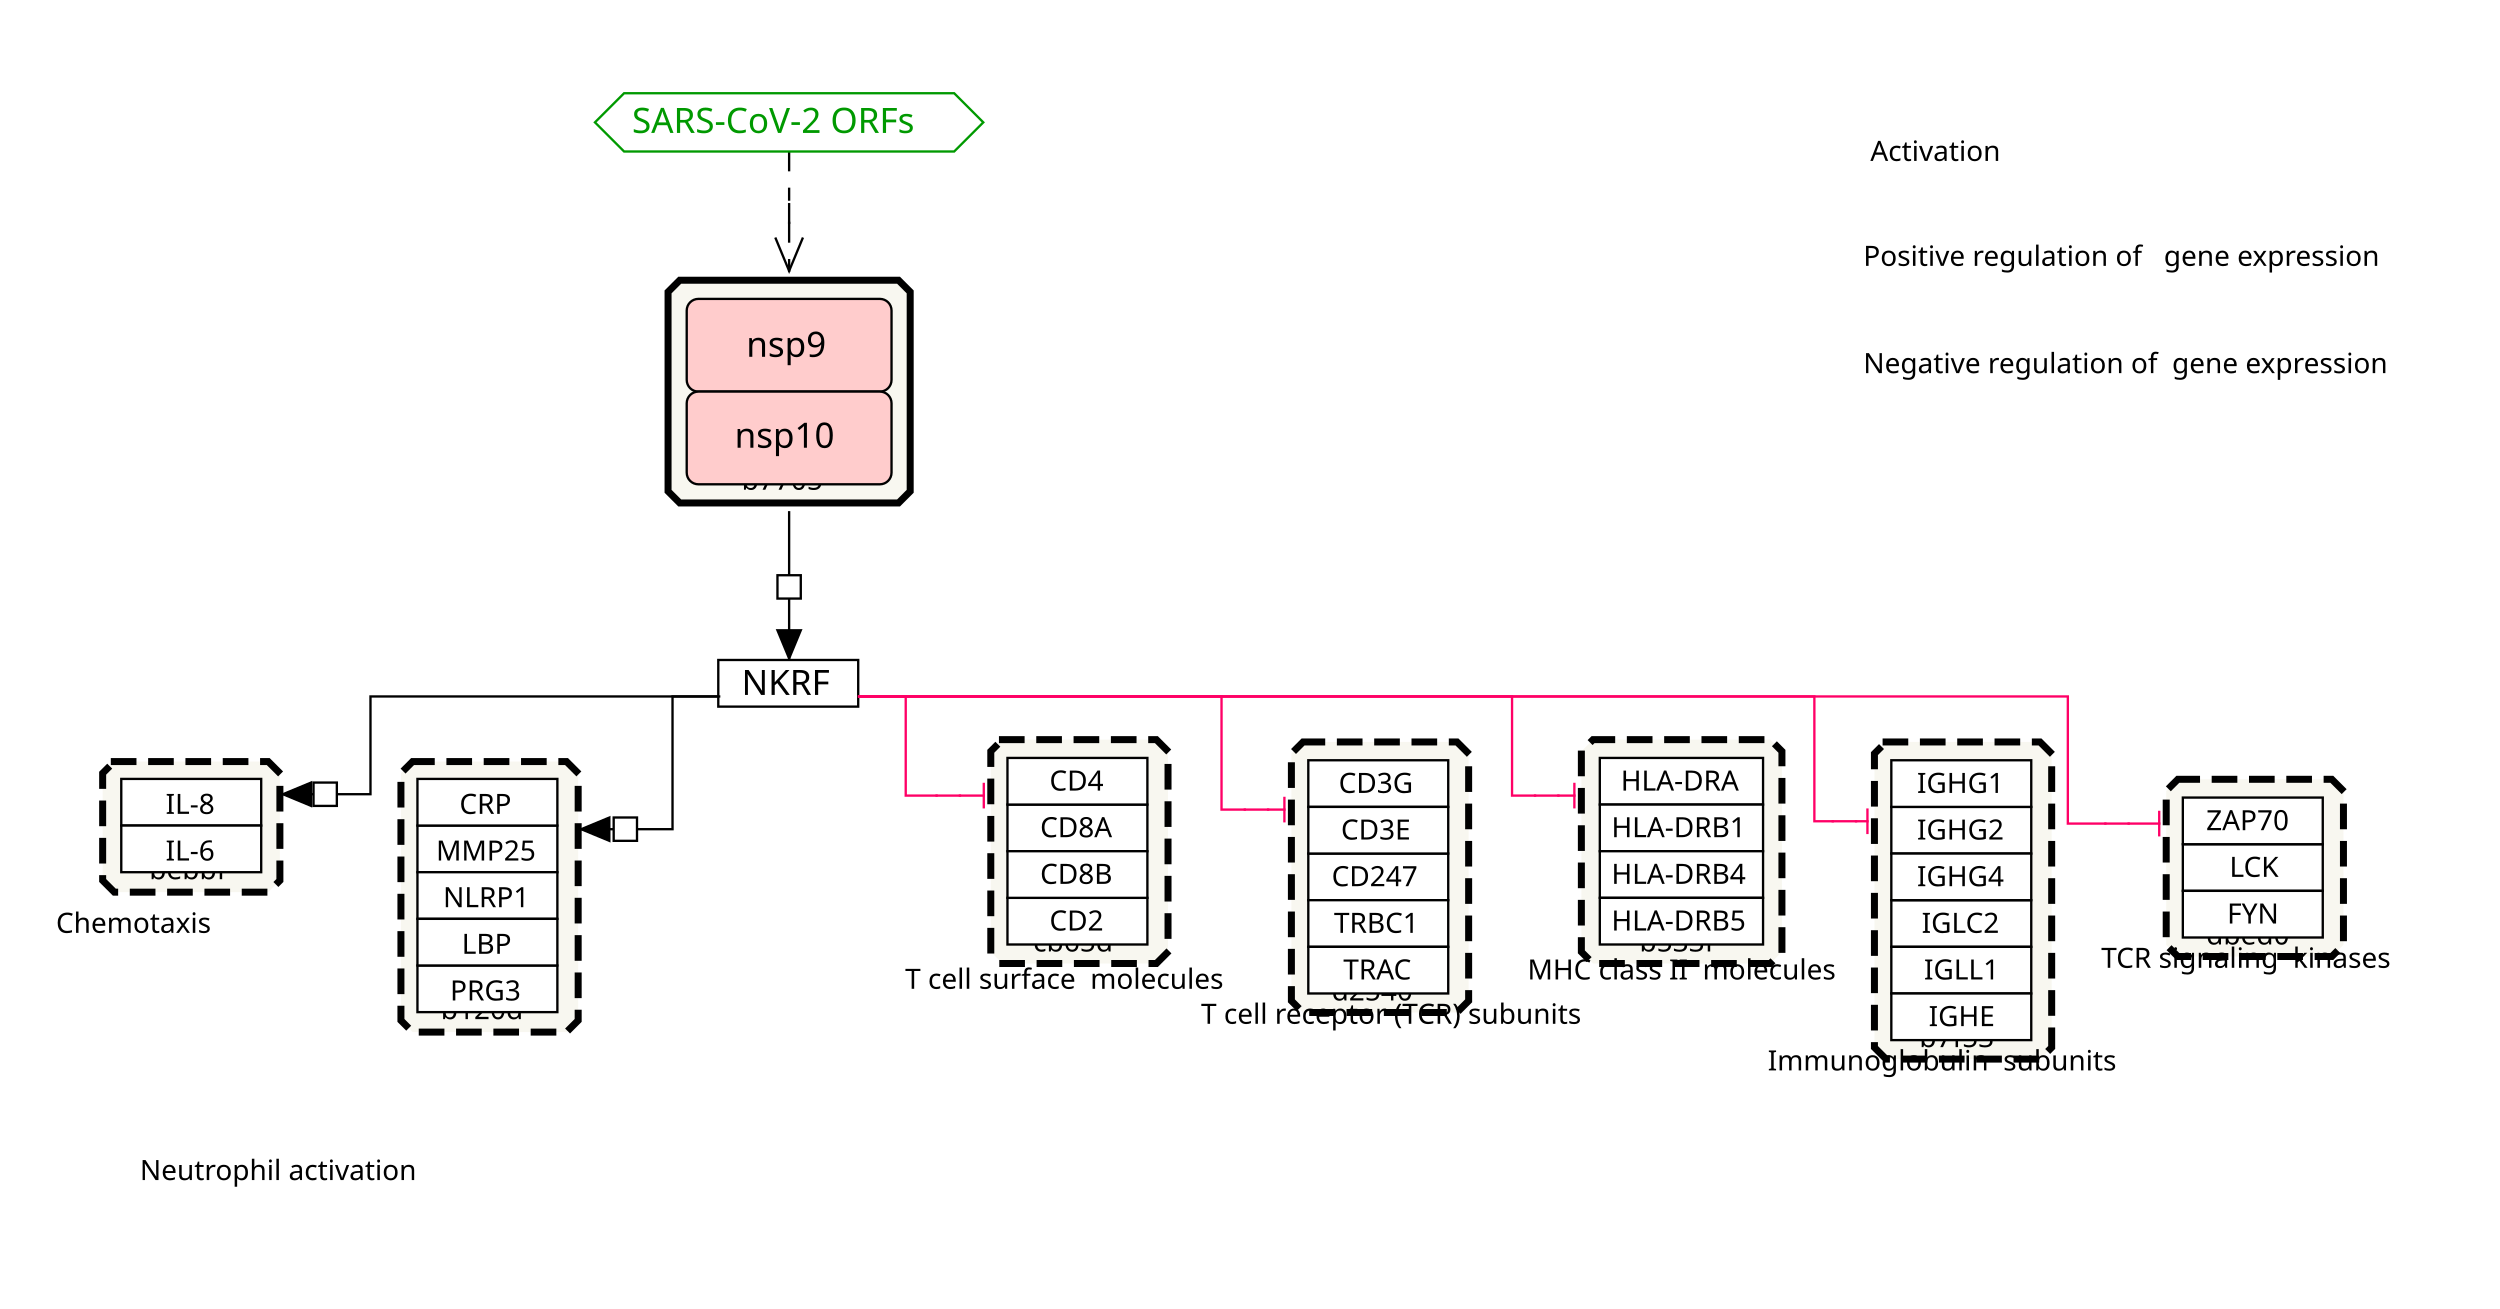
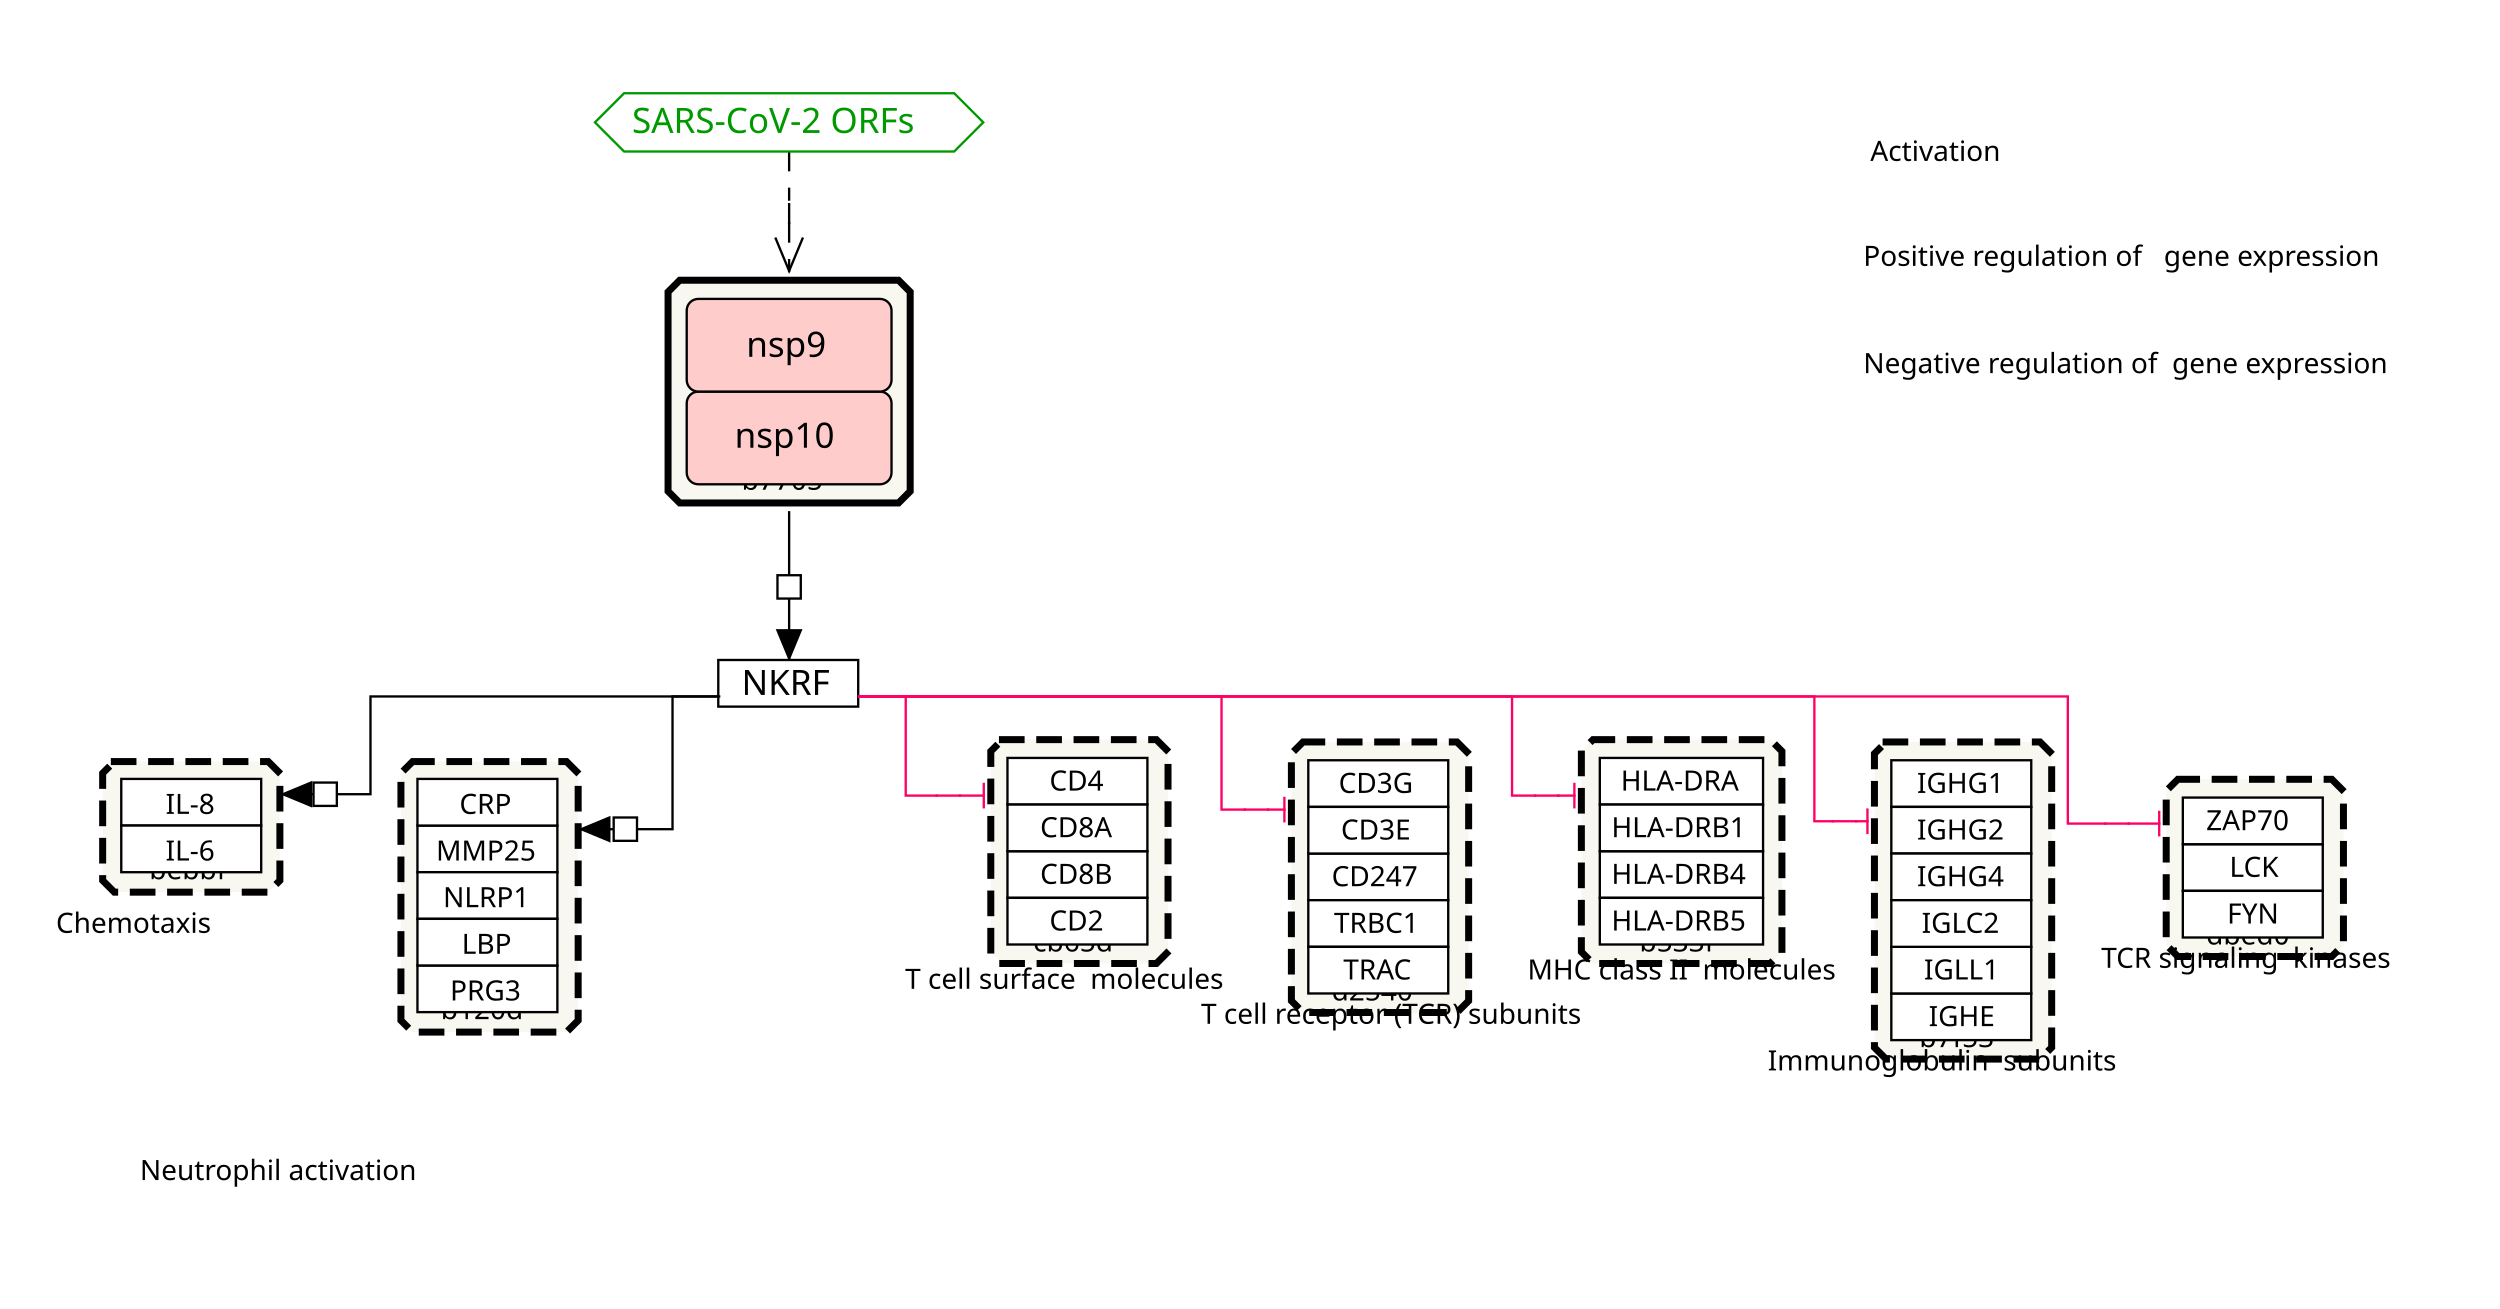
<svg xmlns="http://www.w3.org/2000/svg" fill-opacity="1" color-rendering="auto" color-interpolation="auto" text-rendering="auto" stroke="black" stroke-linecap="square" stroke-miterlimit="10" shape-rendering="auto" stroke-opacity="1" fill="black" stroke-dasharray="none" font-weight="normal" stroke-width="1" viewBox="0 0 1072 561" font-family="'Dialog'" font-style="normal" stroke-linejoin="miter" font-size="12px" stroke-dashoffset="0" image-rendering="auto">
  <defs id="genericDefs" />
  <g />
  <defs id="genericDefs" />
  <g>
    <g fill="white" text-rendering="geometricPrecision" color-interpolation="linearRGB" color-rendering="optimizeQuality" stroke="white" image-rendering="optimizeQuality">
      <rect x="-1" width="1074" height="563" y="-1" stroke="none" />
-       <path fill="rgb(248,247,240)" d="M429.85 317.154 L495.85 317.154 L500.85 322.154 L500.85 408.154 L495.85 413.154 L429.85 413.154 L424.85 408.154 L424.85 322.154 Z" fill-rule="evenodd" stroke="none" />
-     </g>
-     <g text-rendering="geometricPrecision" stroke-dasharray="8,8" stroke-width="3" color-interpolation="linearRGB" color-rendering="optimizeQuality" image-rendering="optimizeQuality">
-       <path fill="none" d="M429.85 317.154 L495.85 317.154 L500.85 322.154 L500.85 408.154 L495.85 413.154 L429.85 413.154 L424.85 408.154 L424.85 322.154 Z" fill-rule="evenodd" />
-       <text x="443" y="408" font-family="sans-serif" stroke-dasharray="none" stroke="none" stroke-width="1" xml:space="preserve">cb65d</text>
-     </g>
-     <g fill="rgb(248,247,240)" text-rendering="geometricPrecision" color-interpolation="linearRGB" color-rendering="optimizeQuality" stroke="rgb(248,247,240)" image-rendering="optimizeQuality">
-       <path d="M291.464 120.166 L385.289 120.166 L390.289 125.166 L390.289 210.668 L385.289 215.668 L291.464 215.668 L286.464 210.668 L286.464 125.166 Z" stroke="none" fill-rule="evenodd" />
-       <path fill="none" d="M291.464 120.166 L385.289 120.166 L390.289 125.166 L390.289 210.668 L385.289 215.668 L291.464 215.668 L286.464 210.668 L286.464 125.166 Z" stroke-width="3" fill-rule="evenodd" stroke="black" />
-       <text fill="black" x="318" xml:space="preserve" y="210" font-family="sans-serif" stroke="none">b7705</text>
-       <path fill="none" d="M308.376 298.642 L288.376 298.642 L288.376 355.557 L273.147 355.557" stroke="black" />
-       <path fill="none" d="M263.147 355.557 L247.919 355.557" stroke="black" />
-       <path fill="black" d="M261.777 349.817 L247.919 355.557 L261.777 361.298 Z" stroke="none" />
-       <rect x="263.147" y="350.557" transform="translate(268.1475,355.5572) rotate(180) translate(-268.1475,-355.5572)" fill="white" width="10" height="10" stroke="none" />
-       <rect x="263.147" y="350.557" transform="translate(268.1475,355.5572) rotate(180) translate(-268.1475,-355.5572)" fill="none" width="10" height="10" stroke="black" />
+       <path fill="none" d="M338.376 219.668 L338.376 246.655" stroke="black" />
+       <path fill="none" d="M338.376 256.655 L338.376 283.642" stroke="black" />
+       <path fill="black" d="M332.636 269.784 L338.376 283.642 L344.116 269.784 Z" stroke="none" />
+       <rect x="333.376" width="10" height="10" y="246.655" transform="translate(338.3761,251.6548) rotate(90) translate(-338.3761,-251.6548)" stroke="none" />
+       <rect x="333.376" y="246.655" transform="translate(338.3761,251.6548) rotate(90) translate(-338.3761,-251.6548)" fill="none" width="10" height="10" stroke="black" />
+     </g>
+     <g font-size="10px" text-rendering="geometricPrecision" image-rendering="optimizeQuality" color-rendering="optimizeQuality" font-family="sans-serif" color-interpolation="linearRGB" font-weight="bold">
+       <text x="338" xml:space="preserve" y="255" stroke="none" />
+     </g>
+     <g text-rendering="geometricPrecision" stroke-dasharray="8,8" color-interpolation="linearRGB" color-rendering="optimizeQuality" image-rendering="optimizeQuality">
+       <path fill="none" d="M338.376 64.967 L338.376 85.567" />
+       <path fill="none" d="M338.376 95.567 L338.376 116.166" />
+       <path stroke-dasharray="none" fill="none" d="M332.636 102.308 L338.376 116.166 L344.116 102.308" />
+       <line y2="85.567" fill="none" x1="338.376" x2="338.376" y1="95.567" />
+       <path fill="rgb(248,247,240)" stroke-dasharray="none" d="M429.85 317.154 L495.85 317.154 L500.85 322.154 L500.85 408.154 L495.85 413.154 L429.85 413.154 L424.85 408.154 L424.85 322.154 Z" fill-rule="evenodd" stroke="none" />
+       <path fill="none" stroke-width="3" d="M429.85 317.154 L495.85 317.154 L500.85 322.154 L500.85 408.154 L495.85 413.154 L429.85 413.154 L424.85 408.154 L424.85 322.154 Z" fill-rule="evenodd" />
+       <text x="443" xml:space="preserve" stroke-dasharray="none" y="408" font-family="sans-serif" stroke="none">cb65d</text>
+       <path stroke-dasharray="none" fill="none" d="M308.376 298.642 L288.376 298.642 L288.376 355.557 L273.147 355.557" />
+       <path stroke-dasharray="none" fill="none" d="M263.147 355.557 L247.919 355.557" />
+       <path stroke-dasharray="none" d="M261.777 349.817 L247.919 355.557 L261.777 361.298 Z" stroke="none" />
+       <rect x="263.147" y="350.557" transform="translate(268.1475,355.5572) rotate(180) translate(-268.1475,-355.5572)" fill="white" width="10" stroke-dasharray="none" height="10" stroke="none" />
+       <rect x="263.147" y="350.557" transform="translate(268.1475,355.5572) rotate(180) translate(-268.1475,-355.5572)" fill="none" width="10" stroke-dasharray="none" height="10" />
    </g>
    <g font-size="10px" text-rendering="geometricPrecision" image-rendering="optimizeQuality" color-rendering="optimizeQuality" font-family="sans-serif" color-interpolation="linearRGB" font-weight="bold">
      <text x="268" xml:space="preserve" y="359" stroke="none" />
-     </g>
-     <g fill="rgb(248,247,240)" text-rendering="geometricPrecision" color-interpolation="linearRGB" color-rendering="optimizeQuality" stroke="rgb(248,247,240)" image-rendering="optimizeQuality">
-       <path d="M176.919 326.557 L242.919 326.557 L247.919 331.557 L247.919 437.557 L242.919 442.557 L176.919 442.557 L171.919 437.557 L171.919 331.557 Z" stroke="none" fill-rule="evenodd" />
-     </g>
-     <g text-rendering="geometricPrecision" stroke-dasharray="8,8" stroke-width="3" color-interpolation="linearRGB" color-rendering="optimizeQuality" image-rendering="optimizeQuality">
-       <path fill="none" d="M176.919 326.557 L242.919 326.557 L247.919 331.557 L247.919 437.557 L242.919 442.557 L176.919 442.557 L171.919 437.557 L171.919 331.557 Z" fill-rule="evenodd" />
-       <text x="189" y="437" font-family="sans-serif" stroke-dasharray="none" stroke="none" stroke-width="1" xml:space="preserve">b120d</text>
    </g>
    <g fill="rgb(255,0,102)" text-rendering="geometricPrecision" color-interpolation="linearRGB" color-rendering="optimizeQuality" stroke="rgb(255,0,102)" image-rendering="optimizeQuality">
      <path fill="none" d="M368.376 298.642 L388.376 298.642 L388.376 341.154 L401.613 341.154" />
      <path fill="none" d="M411.613 341.154 L421.85 341.154" />
      <line y2="336.154" fill="none" x1="421.85" x2="421.85" y1="346.154" />
      <line y2="341.154" fill="none" x1="411.613" x2="401.613" y1="341.154" />
-       <path fill="none" d="M338.376 219.668 L338.376 246.655" stroke="black" />
-       <path fill="none" d="M338.376 256.655 L338.376 283.642" stroke="black" />
-       <path fill="black" d="M332.636 269.784 L338.376 283.642 L344.116 269.784 Z" stroke="none" />
-       <rect x="333.376" y="246.655" transform="translate(338.3761,251.6548) rotate(90) translate(-338.3761,-251.6548)" fill="white" width="10" height="10" stroke="none" />
-       <rect x="333.376" y="246.655" transform="translate(338.3761,251.6548) rotate(90) translate(-338.3761,-251.6548)" fill="none" width="10" height="10" stroke="black" />
-     </g>
-     <g font-size="10px" text-rendering="geometricPrecision" image-rendering="optimizeQuality" color-rendering="optimizeQuality" font-family="sans-serif" color-interpolation="linearRGB" font-weight="bold">
-       <text x="338" xml:space="preserve" y="255" stroke="none" />
-     </g>
-     <g text-rendering="geometricPrecision" stroke-dasharray="8,8" color-interpolation="linearRGB" color-rendering="optimizeQuality" image-rendering="optimizeQuality">
-       <path fill="none" d="M338.376 64.967 L338.376 85.567" />
-       <path fill="none" d="M338.376 95.567 L338.376 116.166" />
-       <path stroke-dasharray="none" fill="none" d="M332.636 102.308 L338.376 116.166 L344.116 102.308" />
-       <line y2="85.567" fill="none" x1="338.376" x2="338.376" y1="95.567" />
-       <path fill="rgb(248,247,240)" stroke-dasharray="none" d="M49.017 326.557 L115.017 326.557 L120.017 331.557 L120.017 377.557 L115.017 382.557 L49.017 382.557 L44.017 377.557 L44.017 331.557 Z" fill-rule="evenodd" stroke="none" />
-       <path fill="none" stroke-width="3" d="M49.017 326.557 L115.017 326.557 L120.017 331.557 L120.017 377.557 L115.017 382.557 L49.017 382.557 L44.017 377.557 L44.017 331.557 Z" fill-rule="evenodd" />
-       <text x="64" xml:space="preserve" stroke-dasharray="none" y="377" font-family="sans-serif" stroke="none">bebbf</text>
-       <path fill="rgb(248,247,240)" stroke-dasharray="none" d="M683.091 317.154 L759.091 317.154 L764.091 322.154 L764.091 408.154 L759.091 413.154 L683.091 413.154 L678.091 408.154 L678.091 322.154 Z" fill-rule="evenodd" stroke="none" />
-       <path fill="none" stroke-width="3" d="M683.091 317.154 L759.091 317.154 L764.091 322.154 L764.091 408.154 L759.091 413.154 L683.091 413.154 L678.091 408.154 L678.091 322.154 Z" fill-rule="evenodd" />
-       <text x="703" xml:space="preserve" stroke-dasharray="none" y="408" font-family="sans-serif" stroke="none">b533f</text>
-       <path fill="rgb(248,247,240)" stroke-dasharray="none" d="M808.758 318.154 L874.758 318.154 L879.758 323.154 L879.758 449.154 L874.758 454.154 L808.758 454.154 L803.758 449.154 L803.758 323.154 Z" fill-rule="evenodd" stroke="none" />
-       <path fill="none" stroke-width="3" d="M808.758 318.154 L874.758 318.154 L879.758 323.154 L879.758 449.154 L874.758 454.154 L808.758 454.154 L803.758 449.154 L803.758 323.154 Z" fill-rule="evenodd" />
-       <text x="823" xml:space="preserve" stroke-dasharray="none" y="449" font-family="sans-serif" stroke="none">b7f53</text>
-       <rect x="686" y="325" fill="white" width="70" stroke-dasharray="none" height="20" stroke="none" />
-       <rect fill="none" x="686" width="70" stroke-dasharray="none" height="20" y="325" />
-       <text x="695" xml:space="preserve" stroke-dasharray="none" y="339" font-family="sans-serif" stroke="none">HLA-DRA</text>
-       <rect x="294.464" y="128.166" fill="rgb(255,204,204)" width="87.825" stroke-dasharray="none" rx="5" ry="5" height="39.751" stroke="none" />
-       <rect x="294.464" y="128.166" fill="none" width="87.825" stroke-dasharray="none" rx="5" ry="5" height="39.751" />
-       <text x="320" font-size="15px" y="153" font-family="sans-serif" stroke-dasharray="none" stroke="none" xml:space="preserve">nsp9</text>
-       <rect x="308" y="283" fill="white" width="60" stroke-dasharray="none" height="20" stroke="none" />
-       <rect fill="none" x="308" width="60" stroke-dasharray="none" height="20" y="283" />
-       <text x="318" font-size="15px" y="298" font-family="sans-serif" stroke-dasharray="none" stroke="none" xml:space="preserve">NKRF</text>
-       <rect x="811" y="386" fill="white" width="60" stroke-dasharray="none" height="20" stroke="none" />
-       <rect fill="none" x="811" width="60" stroke-dasharray="none" height="20" y="386" />
-       <text x="824" xml:space="preserve" stroke-dasharray="none" y="400" font-family="sans-serif" stroke="none">IGLC2</text>
-       <rect x="811" y="346" fill="white" width="60" stroke-dasharray="none" height="20" stroke="none" />
-       <rect fill="none" x="811" width="60" stroke-dasharray="none" height="20" y="346" />
-       <text x="822" xml:space="preserve" stroke-dasharray="none" y="360" font-family="sans-serif" stroke="none">IGHG2</text>
-       <rect x="179" y="354" fill="white" width="60" stroke-dasharray="none" height="20" stroke="none" />
-       <rect fill="none" x="179" width="60" stroke-dasharray="none" height="20" y="354" />
-       <text x="187" xml:space="preserve" stroke-dasharray="none" y="369" font-family="sans-serif" stroke="none">MMP25</text>
-       <rect x="811" y="406" fill="white" width="60" stroke-dasharray="none" height="20" stroke="none" />
-       <rect fill="none" x="811" width="60" stroke-dasharray="none" height="20" y="406" />
-       <text x="825" xml:space="preserve" stroke-dasharray="none" y="420" font-family="sans-serif" stroke="none">IGLL1</text>
-       <rect x="432" y="385" fill="white" width="60" stroke-dasharray="none" height="20" stroke="none" />
-       <rect fill="none" x="432" width="60" stroke-dasharray="none" height="20" y="385" />
-       <text x="450" xml:space="preserve" stroke-dasharray="none" y="399" font-family="sans-serif" stroke="none">CD2</text>
-       <rect x="432" y="345" fill="white" width="60" stroke-dasharray="none" height="20" stroke="none" />
-       <rect fill="none" x="432" width="60" stroke-dasharray="none" height="20" y="345" />
-       <text x="446" xml:space="preserve" stroke-dasharray="none" y="359" font-family="sans-serif" stroke="none">CD8A</text>
-       <rect x="432" y="365" fill="white" width="60" stroke-dasharray="none" height="20" stroke="none" />
-       <rect fill="none" x="432" width="60" stroke-dasharray="none" height="20" y="365" />
-       <text x="446" xml:space="preserve" stroke-dasharray="none" y="379" font-family="sans-serif" stroke="none">CD8B</text>
-       <rect x="179" y="334" fill="white" width="60" stroke-dasharray="none" height="20" stroke="none" />
-       <rect fill="none" x="179" width="60" stroke-dasharray="none" height="20" y="334" />
-       <text x="197" xml:space="preserve" stroke-dasharray="none" y="349" font-family="sans-serif" stroke="none">CRP</text>
-       <rect x="179" y="414" fill="white" width="60" stroke-dasharray="none" height="20" stroke="none" />
-       <rect fill="none" x="179" width="60" stroke-dasharray="none" height="20" y="414" />
-       <text x="193" xml:space="preserve" stroke-dasharray="none" y="429" font-family="sans-serif" stroke="none">PRG3</text>
-       <rect x="686" y="345" fill="white" width="70" stroke-dasharray="none" height="20" stroke="none" />
-       <rect fill="none" x="686" width="70" stroke-dasharray="none" height="20" y="345" />
-       <text x="691" xml:space="preserve" stroke-dasharray="none" y="359" font-family="sans-serif" stroke="none">HLA-DRB1</text>
-       <rect x="811" y="366" fill="white" width="60" stroke-dasharray="none" height="20" stroke="none" />
-       <rect fill="none" x="811" width="60" stroke-dasharray="none" height="20" y="366" />
-       <text x="822" xml:space="preserve" stroke-dasharray="none" y="380" font-family="sans-serif" stroke="none">IGHG4</text>
-       <rect x="294.464" y="167.917" fill="rgb(255,204,204)" width="87.825" stroke-dasharray="none" rx="5" ry="5" height="39.751" stroke="none" />
-       <rect x="294.464" y="167.917" fill="none" width="87.825" stroke-dasharray="none" rx="5" ry="5" height="39.751" />
-       <text x="315" font-size="15px" y="192" font-family="sans-serif" stroke-dasharray="none" stroke="none" xml:space="preserve">nsp10</text>
-       <rect x="811" y="326" fill="white" width="60" stroke-dasharray="none" height="20" stroke="none" />
-       <rect fill="none" x="811" width="60" stroke-dasharray="none" height="20" y="326" />
-       <text x="822" xml:space="preserve" stroke-dasharray="none" y="340" font-family="sans-serif" stroke="none">IGHG1</text>
-       <rect x="52" y="334" fill="white" width="60" stroke-dasharray="none" height="20" stroke="none" />
-       <rect fill="none" x="52" width="60" stroke-dasharray="none" height="20" y="334" />
-       <text x="71" xml:space="preserve" stroke-dasharray="none" y="349" font-family="sans-serif" stroke="none">IL-8</text>
-       <rect x="811" y="426" fill="white" width="60" stroke-dasharray="none" height="20" stroke="none" />
-       <rect fill="none" x="811" width="60" stroke-dasharray="none" height="20" y="426" />
-       <text x="827" xml:space="preserve" stroke-dasharray="none" y="440" font-family="sans-serif" stroke="none">IGHE</text>
-       <rect x="179" y="374" fill="white" width="60" stroke-dasharray="none" height="20" stroke="none" />
-       <rect fill="none" x="179" width="60" stroke-dasharray="none" height="20" y="374" />
-       <text x="190" xml:space="preserve" stroke-dasharray="none" y="389" font-family="sans-serif" stroke="none">NLRP1</text>
-       <rect x="686" y="365" fill="white" width="70" stroke-dasharray="none" height="20" stroke="none" />
-       <rect fill="none" x="686" width="70" stroke-dasharray="none" height="20" y="365" />
-       <text x="691" xml:space="preserve" stroke-dasharray="none" y="379" font-family="sans-serif" stroke="none">HLA-DRB4</text>
-       <rect x="686" y="385" fill="white" width="70" stroke-dasharray="none" height="20" stroke="none" />
-       <rect fill="none" x="686" width="70" stroke-dasharray="none" height="20" y="385" />
-       <text x="691" xml:space="preserve" stroke-dasharray="none" y="399" font-family="sans-serif" stroke="none">HLA-DRB5</text>
-       <rect x="179" y="394" fill="white" width="60" stroke-dasharray="none" height="20" stroke="none" />
-       <rect fill="none" x="179" width="60" stroke-dasharray="none" height="20" y="394" />
-       <text x="198" xml:space="preserve" stroke-dasharray="none" y="409" font-family="sans-serif" stroke="none">LBP</text>
-       <rect x="432" y="325" fill="white" width="60" stroke-dasharray="none" height="20" stroke="none" />
-       <rect fill="none" x="432" width="60" stroke-dasharray="none" height="20" y="325" />
-       <text x="450" xml:space="preserve" stroke-dasharray="none" y="339" font-family="sans-serif" stroke="none">CD4</text>
-       <path fill="white" stroke-dasharray="none" d="M255.112 52.467 L267.612 39.967 L409.14 39.967 L421.64 52.467 L409.14 64.967 L267.612 64.967 Z" fill-rule="evenodd" stroke="none" />
-       <path fill="none" stroke-dasharray="none" d="M255.112 52.467 L267.612 39.967 L409.14 39.967 L421.64 52.467 L409.14 64.967 L267.612 64.967 Z" fill-rule="evenodd" stroke="rgb(0,153,0)" />
+       <path fill="rgb(248,247,240)" d="M291.464 120.166 L385.289 120.166 L390.289 125.166 L390.289 210.668 L385.289 215.668 L291.464 215.668 L286.464 210.668 L286.464 125.166 Z" fill-rule="evenodd" stroke="none" />
+       <path fill="none" d="M291.464 120.166 L385.289 120.166 L390.289 125.166 L390.289 210.668 L385.289 215.668 L291.464 215.668 L286.464 210.668 L286.464 125.166 Z" stroke-width="3" fill-rule="evenodd" stroke="black" />
+       <text fill="black" x="318" xml:space="preserve" y="210" font-family="sans-serif" stroke="none">b7705</text>
+       <path fill="rgb(248,247,240)" d="M176.919 326.557 L242.919 326.557 L247.919 331.557 L247.919 437.557 L242.919 442.557 L176.919 442.557 L171.919 437.557 L171.919 331.557 Z" fill-rule="evenodd" stroke="none" />
+     </g>
+     <g text-rendering="geometricPrecision" stroke-dasharray="8,8" stroke-width="3" color-interpolation="linearRGB" color-rendering="optimizeQuality" image-rendering="optimizeQuality">
+       <path fill="none" d="M176.919 326.557 L242.919 326.557 L247.919 331.557 L247.919 437.557 L242.919 442.557 L176.919 442.557 L171.919 437.557 L171.919 331.557 Z" fill-rule="evenodd" />
+       <text x="189" y="437" font-family="sans-serif" stroke-dasharray="none" stroke="none" stroke-width="1" xml:space="preserve">b120d</text>
+     </g>
+     <g fill="rgb(248,247,240)" text-rendering="geometricPrecision" color-interpolation="linearRGB" color-rendering="optimizeQuality" stroke="rgb(248,247,240)" image-rendering="optimizeQuality">
+       <path d="M808.758 318.154 L874.758 318.154 L879.758 323.154 L879.758 449.154 L874.758 454.154 L808.758 454.154 L803.758 449.154 L803.758 323.154 Z" stroke="none" fill-rule="evenodd" />
+     </g>
+     <g text-rendering="geometricPrecision" stroke-dasharray="8,8" stroke-width="3" color-interpolation="linearRGB" color-rendering="optimizeQuality" image-rendering="optimizeQuality">
+       <path fill="none" d="M808.758 318.154 L874.758 318.154 L879.758 323.154 L879.758 449.154 L874.758 454.154 L808.758 454.154 L803.758 449.154 L803.758 323.154 Z" fill-rule="evenodd" />
+       <text x="823" y="449" font-family="sans-serif" stroke-dasharray="none" stroke="none" stroke-width="1" xml:space="preserve">b7f53</text>
+     </g>
+     <g fill="rgb(248,247,240)" text-rendering="geometricPrecision" color-interpolation="linearRGB" color-rendering="optimizeQuality" stroke="rgb(248,247,240)" image-rendering="optimizeQuality">
+       <path d="M683.091 317.154 L759.091 317.154 L764.091 322.154 L764.091 408.154 L759.091 413.154 L683.091 413.154 L678.091 408.154 L678.091 322.154 Z" stroke="none" fill-rule="evenodd" />
+     </g>
+     <g text-rendering="geometricPrecision" stroke-dasharray="8,8" stroke-width="3" color-interpolation="linearRGB" color-rendering="optimizeQuality" image-rendering="optimizeQuality">
+       <path fill="none" d="M683.091 317.154 L759.091 317.154 L764.091 322.154 L764.091 408.154 L759.091 413.154 L683.091 413.154 L678.091 408.154 L678.091 322.154 Z" fill-rule="evenodd" />
+       <text x="703" y="408" font-family="sans-serif" stroke-dasharray="none" stroke="none" stroke-width="1" xml:space="preserve">b533f</text>
+     </g>
+     <g fill="rgb(248,247,240)" text-rendering="geometricPrecision" color-interpolation="linearRGB" color-rendering="optimizeQuality" stroke="rgb(248,247,240)" image-rendering="optimizeQuality">
+       <path d="M49.017 326.557 L115.017 326.557 L120.017 331.557 L120.017 377.557 L115.017 382.557 L49.017 382.557 L44.017 377.557 L44.017 331.557 Z" stroke="none" fill-rule="evenodd" />
+     </g>
+     <g text-rendering="geometricPrecision" stroke-dasharray="8,8" stroke-width="3" color-interpolation="linearRGB" color-rendering="optimizeQuality" image-rendering="optimizeQuality">
+       <path fill="none" d="M49.017 326.557 L115.017 326.557 L120.017 331.557 L120.017 377.557 L115.017 382.557 L49.017 382.557 L44.017 377.557 L44.017 331.557 Z" fill-rule="evenodd" />
+       <text x="64" y="377" font-family="sans-serif" stroke-dasharray="none" stroke="none" stroke-width="1" xml:space="preserve">bebbf</text>
+     </g>
+     <g fill="white" text-rendering="geometricPrecision" color-interpolation="linearRGB" color-rendering="optimizeQuality" stroke="white" image-rendering="optimizeQuality">
+       <rect x="686" width="70" height="20" y="365" stroke="none" />
+       <rect fill="none" x="686" width="70" height="20" y="365" stroke="black" />
+       <text fill="black" x="691" xml:space="preserve" y="379" font-family="sans-serif" stroke="none">HLA-DRB4</text>
+       <rect x="811" width="60" height="20" y="426" stroke="none" />
+       <rect fill="none" x="811" width="60" height="20" y="426" stroke="black" />
+       <text fill="black" x="827" xml:space="preserve" y="440" font-family="sans-serif" stroke="none">IGHE</text>
+       <rect x="179" width="60" height="20" y="414" stroke="none" />
+       <rect fill="none" x="179" width="60" height="20" y="414" stroke="black" />
+       <text fill="black" x="193" xml:space="preserve" y="429" font-family="sans-serif" stroke="none">PRG3</text>
+       <rect x="811" width="60" height="20" y="326" stroke="none" />
+       <rect fill="none" x="811" width="60" height="20" y="326" stroke="black" />
+       <text fill="black" x="822" xml:space="preserve" y="340" font-family="sans-serif" stroke="none">IGHG1</text>
+       <rect x="432" width="60" height="20" y="365" stroke="none" />
+       <rect fill="none" x="432" width="60" height="20" y="365" stroke="black" />
+       <text fill="black" x="446" xml:space="preserve" y="379" font-family="sans-serif" stroke="none">CD8B</text>
+       <rect x="294.464" y="167.917" fill="rgb(255,204,204)" width="87.825" rx="5" ry="5" height="39.751" stroke="none" />
+       <rect x="294.464" y="167.917" fill="none" width="87.825" rx="5" ry="5" height="39.751" stroke="black" />
+     </g>
+     <g text-rendering="geometricPrecision" font-size="15px" font-family="sans-serif" color-interpolation="linearRGB" color-rendering="optimizeQuality" image-rendering="optimizeQuality">
+       <text x="315" xml:space="preserve" y="192" stroke="none">nsp10</text>
+     </g>
+     <g fill="white" text-rendering="geometricPrecision" color-interpolation="linearRGB" color-rendering="optimizeQuality" stroke="white" image-rendering="optimizeQuality">
+       <rect x="811" width="60" height="20" y="346" stroke="none" />
+       <rect fill="none" x="811" width="60" height="20" y="346" stroke="black" />
+       <text fill="black" x="822" xml:space="preserve" y="360" font-family="sans-serif" stroke="none">IGHG2</text>
+       <rect x="294.464" y="128.166" fill="rgb(255,204,204)" width="87.825" rx="5" ry="5" height="39.751" stroke="none" />
+       <rect x="294.464" y="128.166" fill="none" width="87.825" rx="5" ry="5" height="39.751" stroke="black" />
+     </g>
+     <g text-rendering="geometricPrecision" font-size="15px" font-family="sans-serif" color-interpolation="linearRGB" color-rendering="optimizeQuality" image-rendering="optimizeQuality">
+       <text x="320" xml:space="preserve" y="153" stroke="none">nsp9</text>
+     </g>
+     <g fill="white" text-rendering="geometricPrecision" color-interpolation="linearRGB" color-rendering="optimizeQuality" stroke="white" image-rendering="optimizeQuality">
+       <rect x="811" width="60" height="20" y="366" stroke="none" />
+       <rect fill="none" x="811" width="60" height="20" y="366" stroke="black" />
+       <text fill="black" x="822" xml:space="preserve" y="380" font-family="sans-serif" stroke="none">IGHG4</text>
+       <rect x="308" width="60" height="20" y="283" stroke="none" />
+       <rect fill="none" x="308" width="60" height="20" y="283" stroke="black" />
+     </g>
+     <g text-rendering="geometricPrecision" font-size="15px" font-family="sans-serif" color-interpolation="linearRGB" color-rendering="optimizeQuality" image-rendering="optimizeQuality">
+       <text x="318" xml:space="preserve" y="298" stroke="none">NKRF</text>
+     </g>
+     <g fill="white" text-rendering="geometricPrecision" color-interpolation="linearRGB" color-rendering="optimizeQuality" stroke="white" image-rendering="optimizeQuality">
+       <rect x="179" width="60" height="20" y="354" stroke="none" />
+       <rect fill="none" x="179" width="60" height="20" y="354" stroke="black" />
+       <text fill="black" x="187" xml:space="preserve" y="369" font-family="sans-serif" stroke="none">MMP25</text>
+       <rect x="686" width="70" height="20" y="325" stroke="none" />
+       <rect fill="none" x="686" width="70" height="20" y="325" stroke="black" />
+       <text fill="black" x="695" xml:space="preserve" y="339" font-family="sans-serif" stroke="none">HLA-DRA</text>
+       <rect x="52" width="60" height="20" y="334" stroke="none" />
+       <rect fill="none" x="52" width="60" height="20" y="334" stroke="black" />
+       <text fill="black" x="71" xml:space="preserve" y="349" font-family="sans-serif" stroke="none">IL-8</text>
+       <rect x="811" width="60" height="20" y="406" stroke="none" />
+       <rect fill="none" x="811" width="60" height="20" y="406" stroke="black" />
+       <text fill="black" x="825" xml:space="preserve" y="420" font-family="sans-serif" stroke="none">IGLL1</text>
+       <rect x="432" width="60" height="20" y="385" stroke="none" />
+       <rect fill="none" x="432" width="60" height="20" y="385" stroke="black" />
+       <text fill="black" x="450" xml:space="preserve" y="399" font-family="sans-serif" stroke="none">CD2</text>
+       <rect x="179" width="60" height="20" y="374" stroke="none" />
+       <rect fill="none" x="179" width="60" height="20" y="374" stroke="black" />
+       <text fill="black" x="190" xml:space="preserve" y="389" font-family="sans-serif" stroke="none">NLRP1</text>
+       <rect x="686" width="70" height="20" y="345" stroke="none" />
+       <rect fill="none" x="686" width="70" height="20" y="345" stroke="black" />
+       <text fill="black" x="691" xml:space="preserve" y="359" font-family="sans-serif" stroke="none">HLA-DRB1</text>
+       <rect x="432" width="60" height="20" y="325" stroke="none" />
+       <rect fill="none" x="432" width="60" height="20" y="325" stroke="black" />
+       <text fill="black" x="450" xml:space="preserve" y="339" font-family="sans-serif" stroke="none">CD4</text>
+       <rect x="811" width="60" height="20" y="386" stroke="none" />
+       <rect fill="none" x="811" width="60" height="20" y="386" stroke="black" />
+       <text fill="black" x="824" xml:space="preserve" y="400" font-family="sans-serif" stroke="none">IGLC2</text>
+       <rect x="686" width="70" height="20" y="385" stroke="none" />
+       <rect fill="none" x="686" width="70" height="20" y="385" stroke="black" />
+       <text fill="black" x="691" xml:space="preserve" y="399" font-family="sans-serif" stroke="none">HLA-DRB5</text>
+       <path d="M255.112 52.467 L267.612 39.967 L409.14 39.967 L421.64 52.467 L409.14 64.967 L267.612 64.967 Z" stroke="none" fill-rule="evenodd" />
+       <path fill="none" d="M255.112 52.467 L267.612 39.967 L409.14 39.967 L421.64 52.467 L409.14 64.967 L267.612 64.967 Z" fill-rule="evenodd" stroke="rgb(0,153,0)" />
    </g>
    <g font-size="15px" fill="rgb(0,153,0)" text-rendering="geometricPrecision" image-rendering="optimizeQuality" color-rendering="optimizeQuality" font-family="sans-serif" stroke="rgb(0,153,0)" color-interpolation="linearRGB">
      <text x="271" xml:space="preserve" y="57" stroke="none">SARS-CoV-2 ORFs</text>
    </g>
    <g fill="white" text-rendering="geometricPrecision" color-interpolation="linearRGB" color-rendering="optimizeQuality" stroke="white" image-rendering="optimizeQuality">
+       <rect x="179" width="60" height="20" y="334" stroke="none" />
+       <rect fill="none" x="179" width="60" height="20" y="334" stroke="black" />
+       <text fill="black" x="197" xml:space="preserve" y="349" font-family="sans-serif" stroke="none">CRP</text>
+       <rect x="179" width="60" height="20" y="394" stroke="none" />
+       <rect fill="none" x="179" width="60" height="20" y="394" stroke="black" />
+       <text fill="black" x="198" xml:space="preserve" y="409" font-family="sans-serif" stroke="none">LBP</text>
+       <rect x="432" width="60" height="20" y="345" stroke="none" />
+       <rect fill="none" x="432" width="60" height="20" y="345" stroke="black" />
+       <text fill="black" x="446" xml:space="preserve" y="359" font-family="sans-serif" stroke="none">CD8A</text>
      <rect x="52" width="60" height="20" y="354" stroke="none" />
      <rect fill="none" x="52" width="60" height="20" y="354" stroke="black" />
      <text fill="black" x="71" xml:space="preserve" y="369" font-family="sans-serif" stroke="none">IL-6</text>
      <path fill="rgb(248,247,240)" d="M558.752 318.154 L624.752 318.154 L629.752 323.154 L629.752 429.154 L624.752 434.154 L558.752 434.154 L553.752 429.154 L553.752 323.154 Z" fill-rule="evenodd" stroke="none" />
    </g>
    <g text-rendering="geometricPrecision" stroke-dasharray="8,8" stroke-width="3" color-interpolation="linearRGB" color-rendering="optimizeQuality" image-rendering="optimizeQuality">
      <path fill="none" d="M558.752 318.154 L624.752 318.154 L629.752 323.154 L629.752 429.154 L624.752 434.154 L558.752 434.154 L553.752 429.154 L553.752 323.154 Z" fill-rule="evenodd" />
      <text x="571" y="429" font-family="sans-serif" stroke-dasharray="none" stroke="none" stroke-width="1" xml:space="preserve">d2540</text>
    </g>
    <g fill="white" text-rendering="geometricPrecision" color-interpolation="linearRGB" color-rendering="optimizeQuality" stroke="white" image-rendering="optimizeQuality">
      <rect x="561" width="60" height="20" y="366" stroke="none" />
      <rect fill="none" x="561" width="60" height="20" y="366" stroke="black" />
      <text fill="black" x="571" xml:space="preserve" y="380" font-family="sans-serif" stroke="none">CD247</text>
-       <path fill="rgb(248,247,240)" d="M933.871 334.154 L999.871 334.154 L1004.871 339.154 L1004.871 405.154 L999.871 410.154 L933.871 410.154 L928.871 405.154 L928.871 339.154 Z" fill-rule="evenodd" stroke="none" />
-     </g>
-     <g text-rendering="geometricPrecision" stroke-dasharray="8,8" stroke-width="3" color-interpolation="linearRGB" color-rendering="optimizeQuality" image-rendering="optimizeQuality">
-       <path fill="none" d="M933.871 334.154 L999.871 334.154 L1004.871 339.154 L1004.871 405.154 L999.871 410.154 L933.871 410.154 L928.871 405.154 L928.871 339.154 Z" fill-rule="evenodd" />
-       <text x="946" y="405" font-family="sans-serif" stroke-dasharray="none" stroke="none" stroke-width="1" xml:space="preserve">dbed0</text>
-     </g>
-     <g fill="white" text-rendering="geometricPrecision" color-interpolation="linearRGB" color-rendering="optimizeQuality" stroke="white" image-rendering="optimizeQuality">
      <rect x="561" width="60" height="20" y="326" stroke="none" />
      <rect fill="none" x="561" width="60" height="20" y="326" stroke="black" />
      <text fill="black" x="574" xml:space="preserve" y="340" font-family="sans-serif" stroke="none">CD3G</text>
+       <path fill="rgb(248,247,240)" d="M933.871 334.154 L999.871 334.154 L1004.871 339.154 L1004.871 405.154 L999.871 410.154 L933.871 410.154 L928.871 405.154 L928.871 339.154 Z" fill-rule="evenodd" stroke="none" />
+     </g>
+     <g text-rendering="geometricPrecision" stroke-dasharray="8,8" stroke-width="3" color-interpolation="linearRGB" color-rendering="optimizeQuality" image-rendering="optimizeQuality">
+       <path fill="none" d="M933.871 334.154 L999.871 334.154 L1004.871 339.154 L1004.871 405.154 L999.871 410.154 L933.871 410.154 L928.871 405.154 L928.871 339.154 Z" fill-rule="evenodd" />
+       <text x="946" y="405" font-family="sans-serif" stroke-dasharray="none" stroke="none" stroke-width="1" xml:space="preserve">dbed0</text>
+     </g>
+     <g fill="white" text-rendering="geometricPrecision" color-interpolation="linearRGB" color-rendering="optimizeQuality" stroke="white" image-rendering="optimizeQuality">
      <rect x="936" width="60" height="20" y="362" stroke="none" />
      <rect fill="none" x="936" width="60" height="20" y="362" stroke="black" />
      <text fill="black" x="956" xml:space="preserve" y="376" font-family="sans-serif" stroke="none">LCK</text>
      <rect x="561" width="60" height="20" y="346" stroke="none" />
      <rect fill="none" x="561" width="60" height="20" y="346" stroke="black" />
      <text fill="black" x="575" xml:space="preserve" y="360" font-family="sans-serif" stroke="none">CD3E</text>
      <rect x="936" width="60" height="20" y="342" stroke="none" />
      <rect fill="none" x="936" width="60" height="20" y="342" stroke="black" />
      <text fill="black" x="946" xml:space="preserve" y="356" font-family="sans-serif" stroke="none">ZAP70</text>
      <rect x="561" width="60" height="20" y="386" stroke="none" />
      <rect fill="none" x="561" width="60" height="20" y="386" stroke="black" />
      <text fill="black" x="572" xml:space="preserve" y="400" font-family="sans-serif" stroke="none">TRBC1</text>
      <rect x="936" width="60" height="20" y="382" stroke="none" />
      <rect fill="none" x="936" width="60" height="20" y="382" stroke="black" />
      <text fill="black" x="955" xml:space="preserve" y="396" font-family="sans-serif" stroke="none">FYN</text>
      <rect x="561" width="60" height="20" y="406" stroke="none" />
      <rect fill="none" x="561" width="60" height="20" y="406" stroke="black" />
      <text fill="black" x="576" xml:space="preserve" y="420" font-family="sans-serif" stroke="none">TRAC</text>
      <path fill="none" d="M308.376 298.642 L158.862 298.642 L158.862 340.557 L144.44 340.557" stroke="black" />
      <path fill="none" d="M134.44 340.557 L120.017 340.557" stroke="black" />
      <path fill="black" d="M133.876 334.817 L120.017 340.557 L133.876 346.298 Z" stroke="none" />
      <rect x="134.44" width="10" height="10" y="335.557" transform="translate(139.4396,340.5572) rotate(180) translate(-139.4396,-340.5572)" stroke="none" />
      <rect x="134.44" y="335.557" transform="translate(139.4396,340.5572) rotate(180) translate(-139.4396,-340.5572)" fill="none" width="10" height="10" stroke="black" />
    </g>
    <g font-size="10px" text-rendering="geometricPrecision" image-rendering="optimizeQuality" color-rendering="optimizeQuality" font-family="sans-serif" color-interpolation="linearRGB" font-weight="bold">
      <text x="139" xml:space="preserve" y="344" stroke="none" />
    </g>
    <g fill="rgb(255,0,102)" text-rendering="geometricPrecision" color-interpolation="linearRGB" color-rendering="optimizeQuality" stroke="rgb(255,0,102)" image-rendering="optimizeQuality">
      <path fill="none" d="M368.376 298.642 L523.791 298.642 L523.791 347.154 L533.771 347.154" />
      <path fill="none" d="M543.771 347.154 L550.752 347.154" />
      <line y2="342.154" fill="none" x1="550.752" x2="550.752" y1="352.154" />
      <line y2="347.154" fill="none" x1="543.771" x2="533.771" y1="347.154" />
      <path fill="none" d="M368.376 298.642 L648.367 298.642 L648.367 341.154 L658.229 341.154" />
      <path fill="none" d="M668.229 341.154 L675.091 341.154" />
      <line y2="336.154" fill="none" x1="675.091" x2="675.091" y1="346.154" />
      <line y2="341.154" fill="none" x1="668.229" x2="658.229" y1="341.154" />
      <path fill="none" d="M368.376 298.642 L778 298.642 L778 352.154 L785.879 352.154" />
      <path fill="none" d="M795.879 352.154 L800.758 352.154" />
      <line y2="347.154" fill="none" x1="800.758" x2="800.758" y1="357.154" />
      <line y2="352.154" fill="none" x1="795.879" x2="785.879" y1="352.154" />
      <path fill="none" d="M368.376 298.642 L886.688 298.642 L886.688 353.154 L902.78 353.154" />
      <path fill="none" d="M912.78 353.154 L925.871 353.154" />
      <line y2="348.154" fill="none" x1="925.871" x2="925.871" y1="358.154" />
      <line y2="353.154" fill="none" x1="912.78" x2="902.78" y1="353.154" />
+       <text fill="black" x="802" xml:space="preserve" y="69" stroke="none">Activation</text>
+       <text fill="black" x="655" xml:space="preserve" y="420" stroke="none">MHC class II  molecules</text>
+       <text fill="black" x="385" xml:space="preserve" y="424" stroke="none"> T cell surface  molecules</text>
+       <text fill="black" x="901" xml:space="preserve" y="415" stroke="none">TCR signaling  kinases</text>
      <text fill="black" x="60" xml:space="preserve" y="506" stroke="none">Neutrophil activation</text>
-       <text fill="black" x="655" xml:space="preserve" y="420" stroke="none">MHC class II  molecules</text>
-       <text fill="black" x="901" xml:space="preserve" y="415" stroke="none">TCR signaling  kinases</text>
+       <text fill="black" x="758" xml:space="preserve" y="459" stroke="none">Immunoglobulin  subunits</text>
+       <text fill="black" x="799" xml:space="preserve" y="160" stroke="none">Negative regulation of  gene expression</text>
+       <text fill="black" x="515" xml:space="preserve" y="439" stroke="none">T cell receptor (TCR) subunits</text>
      <text fill="black" x="799" xml:space="preserve" y="114" stroke="none">Positive regulation of   gene expression</text>
      <text fill="black" x="24" xml:space="preserve" y="400" stroke="none">Chemotaxis</text>
-       <text fill="black" x="802" xml:space="preserve" y="69" stroke="none">Activation</text>
-       <text fill="black" x="515" xml:space="preserve" y="439" stroke="none">T cell receptor (TCR) subunits</text>
-       <text fill="black" x="385" xml:space="preserve" y="424" stroke="none"> T cell surface  molecules</text>
-       <text fill="black" x="799" xml:space="preserve" y="160" stroke="none">Negative regulation of  gene expression</text>
-       <text fill="black" x="758" xml:space="preserve" y="459" stroke="none">Immunoglobulin  subunits</text>
    </g>
  </g>
</svg>
